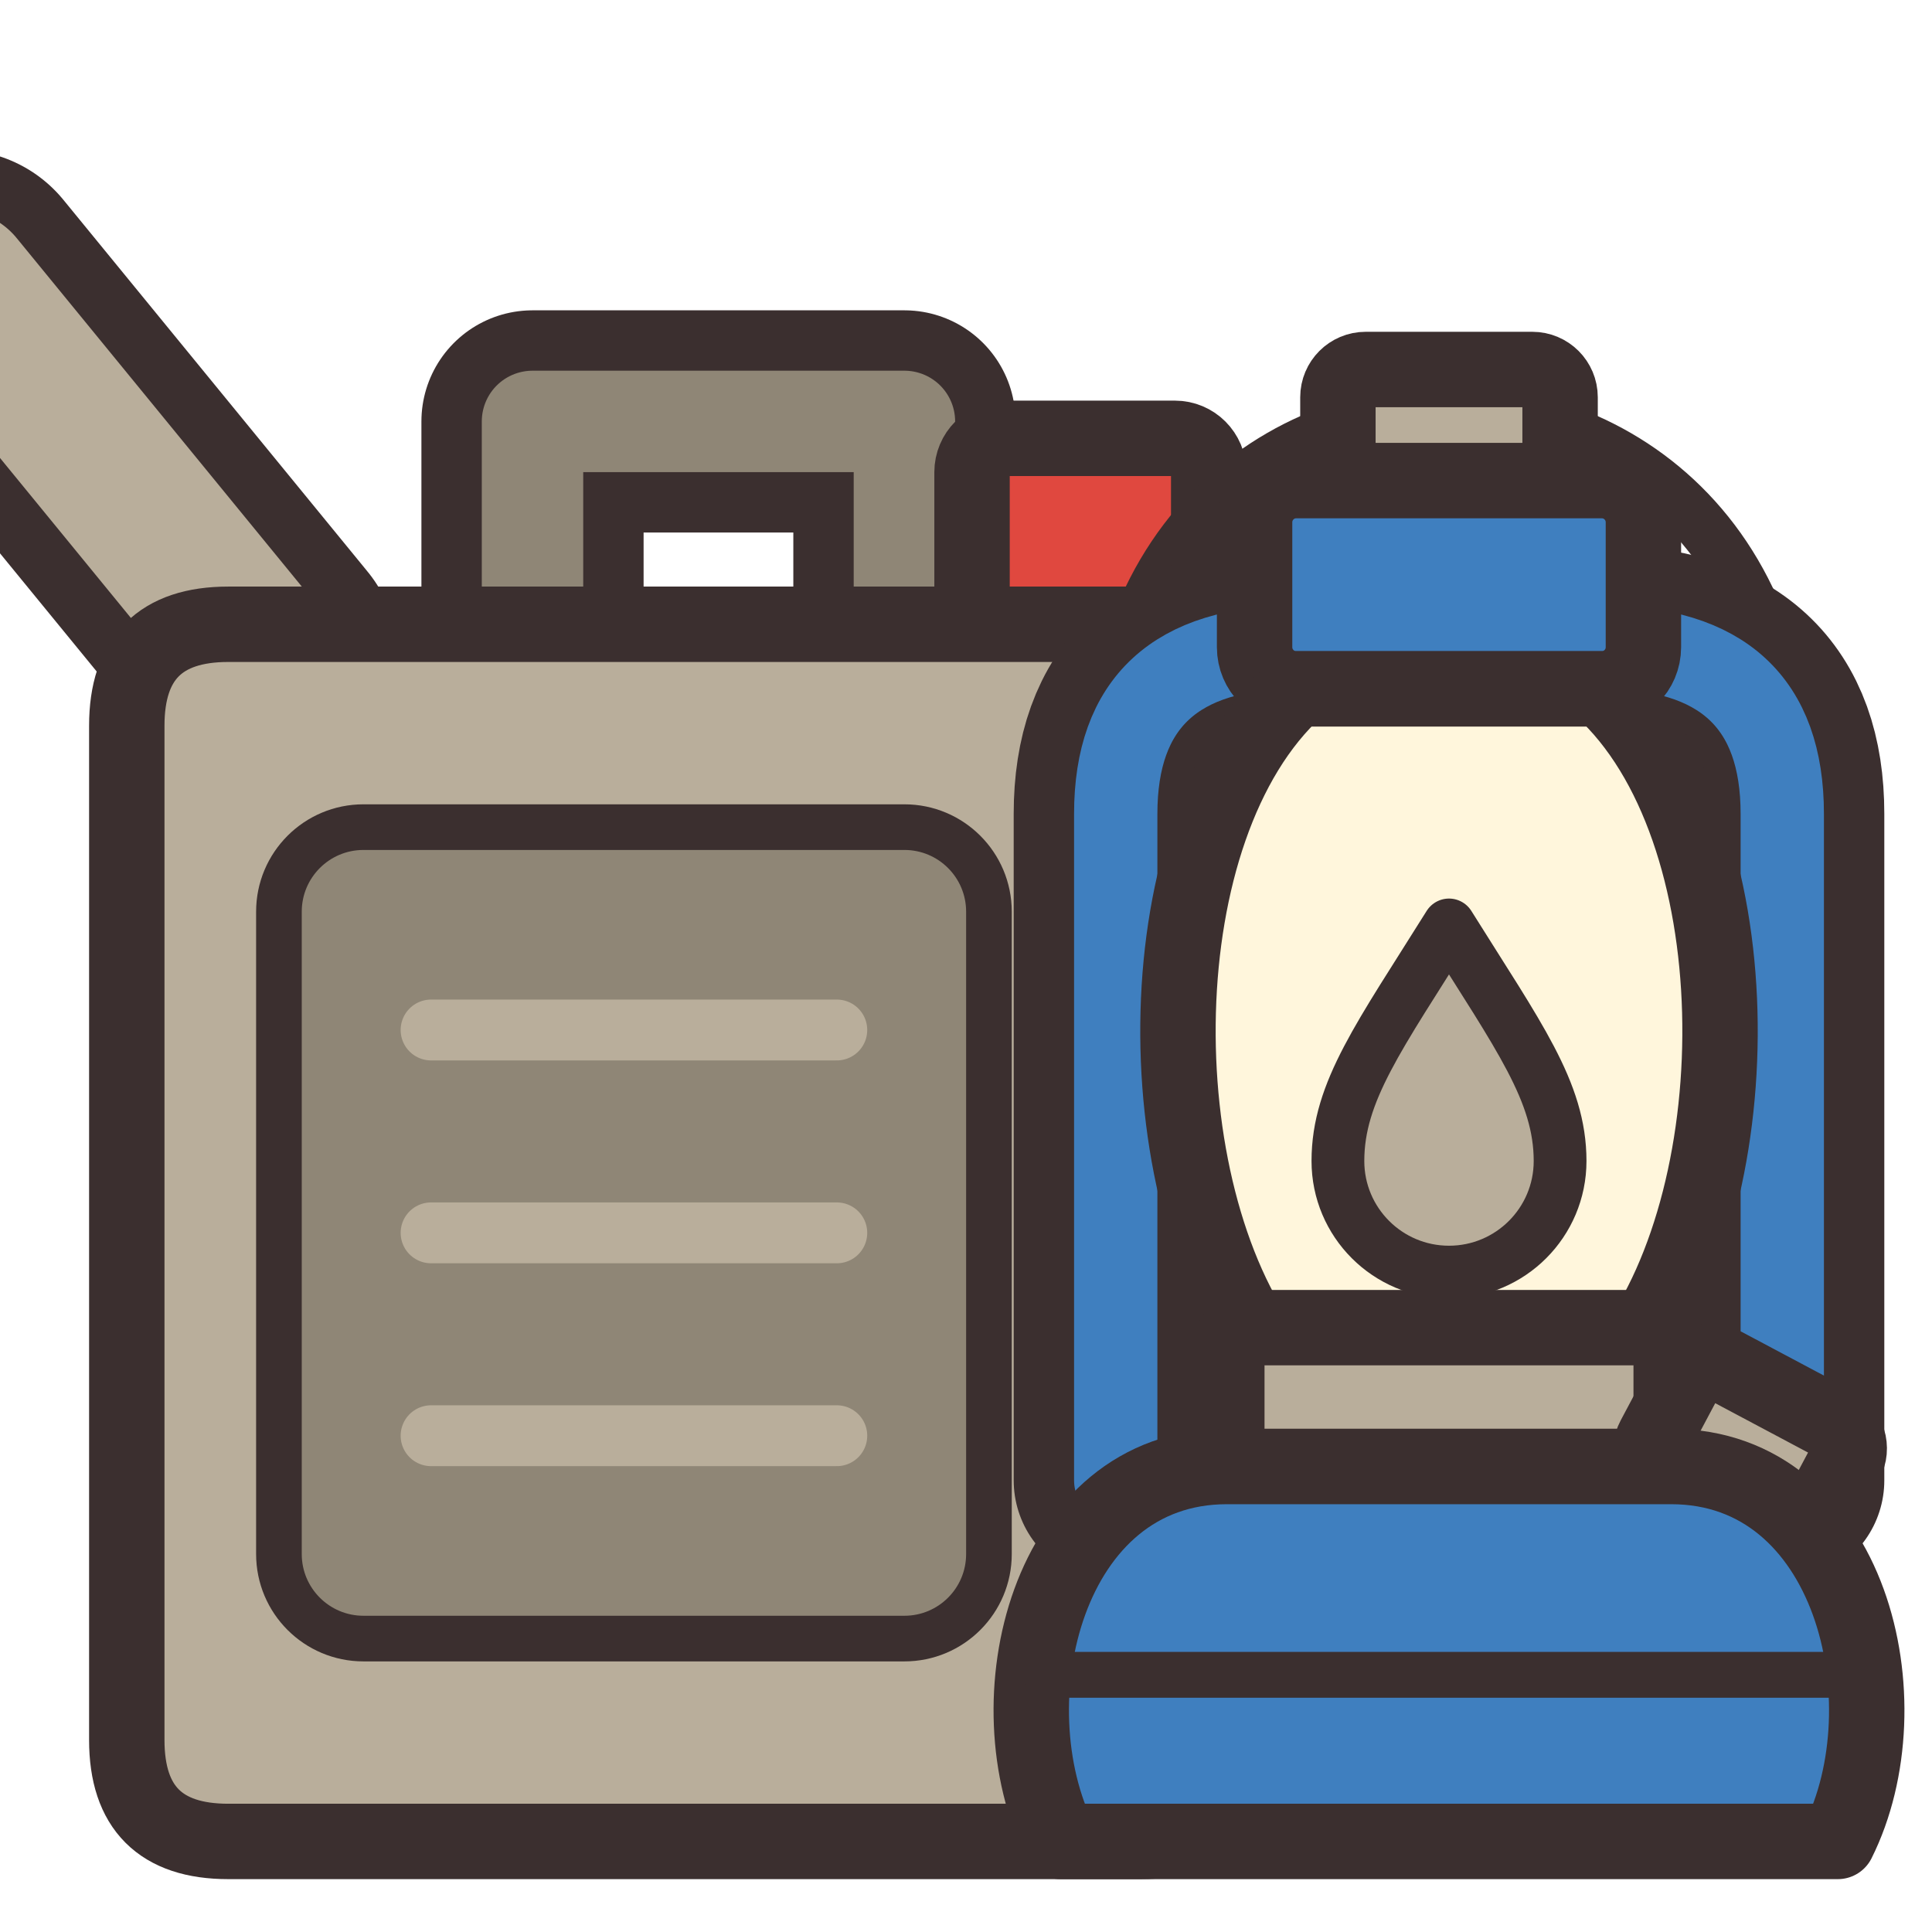
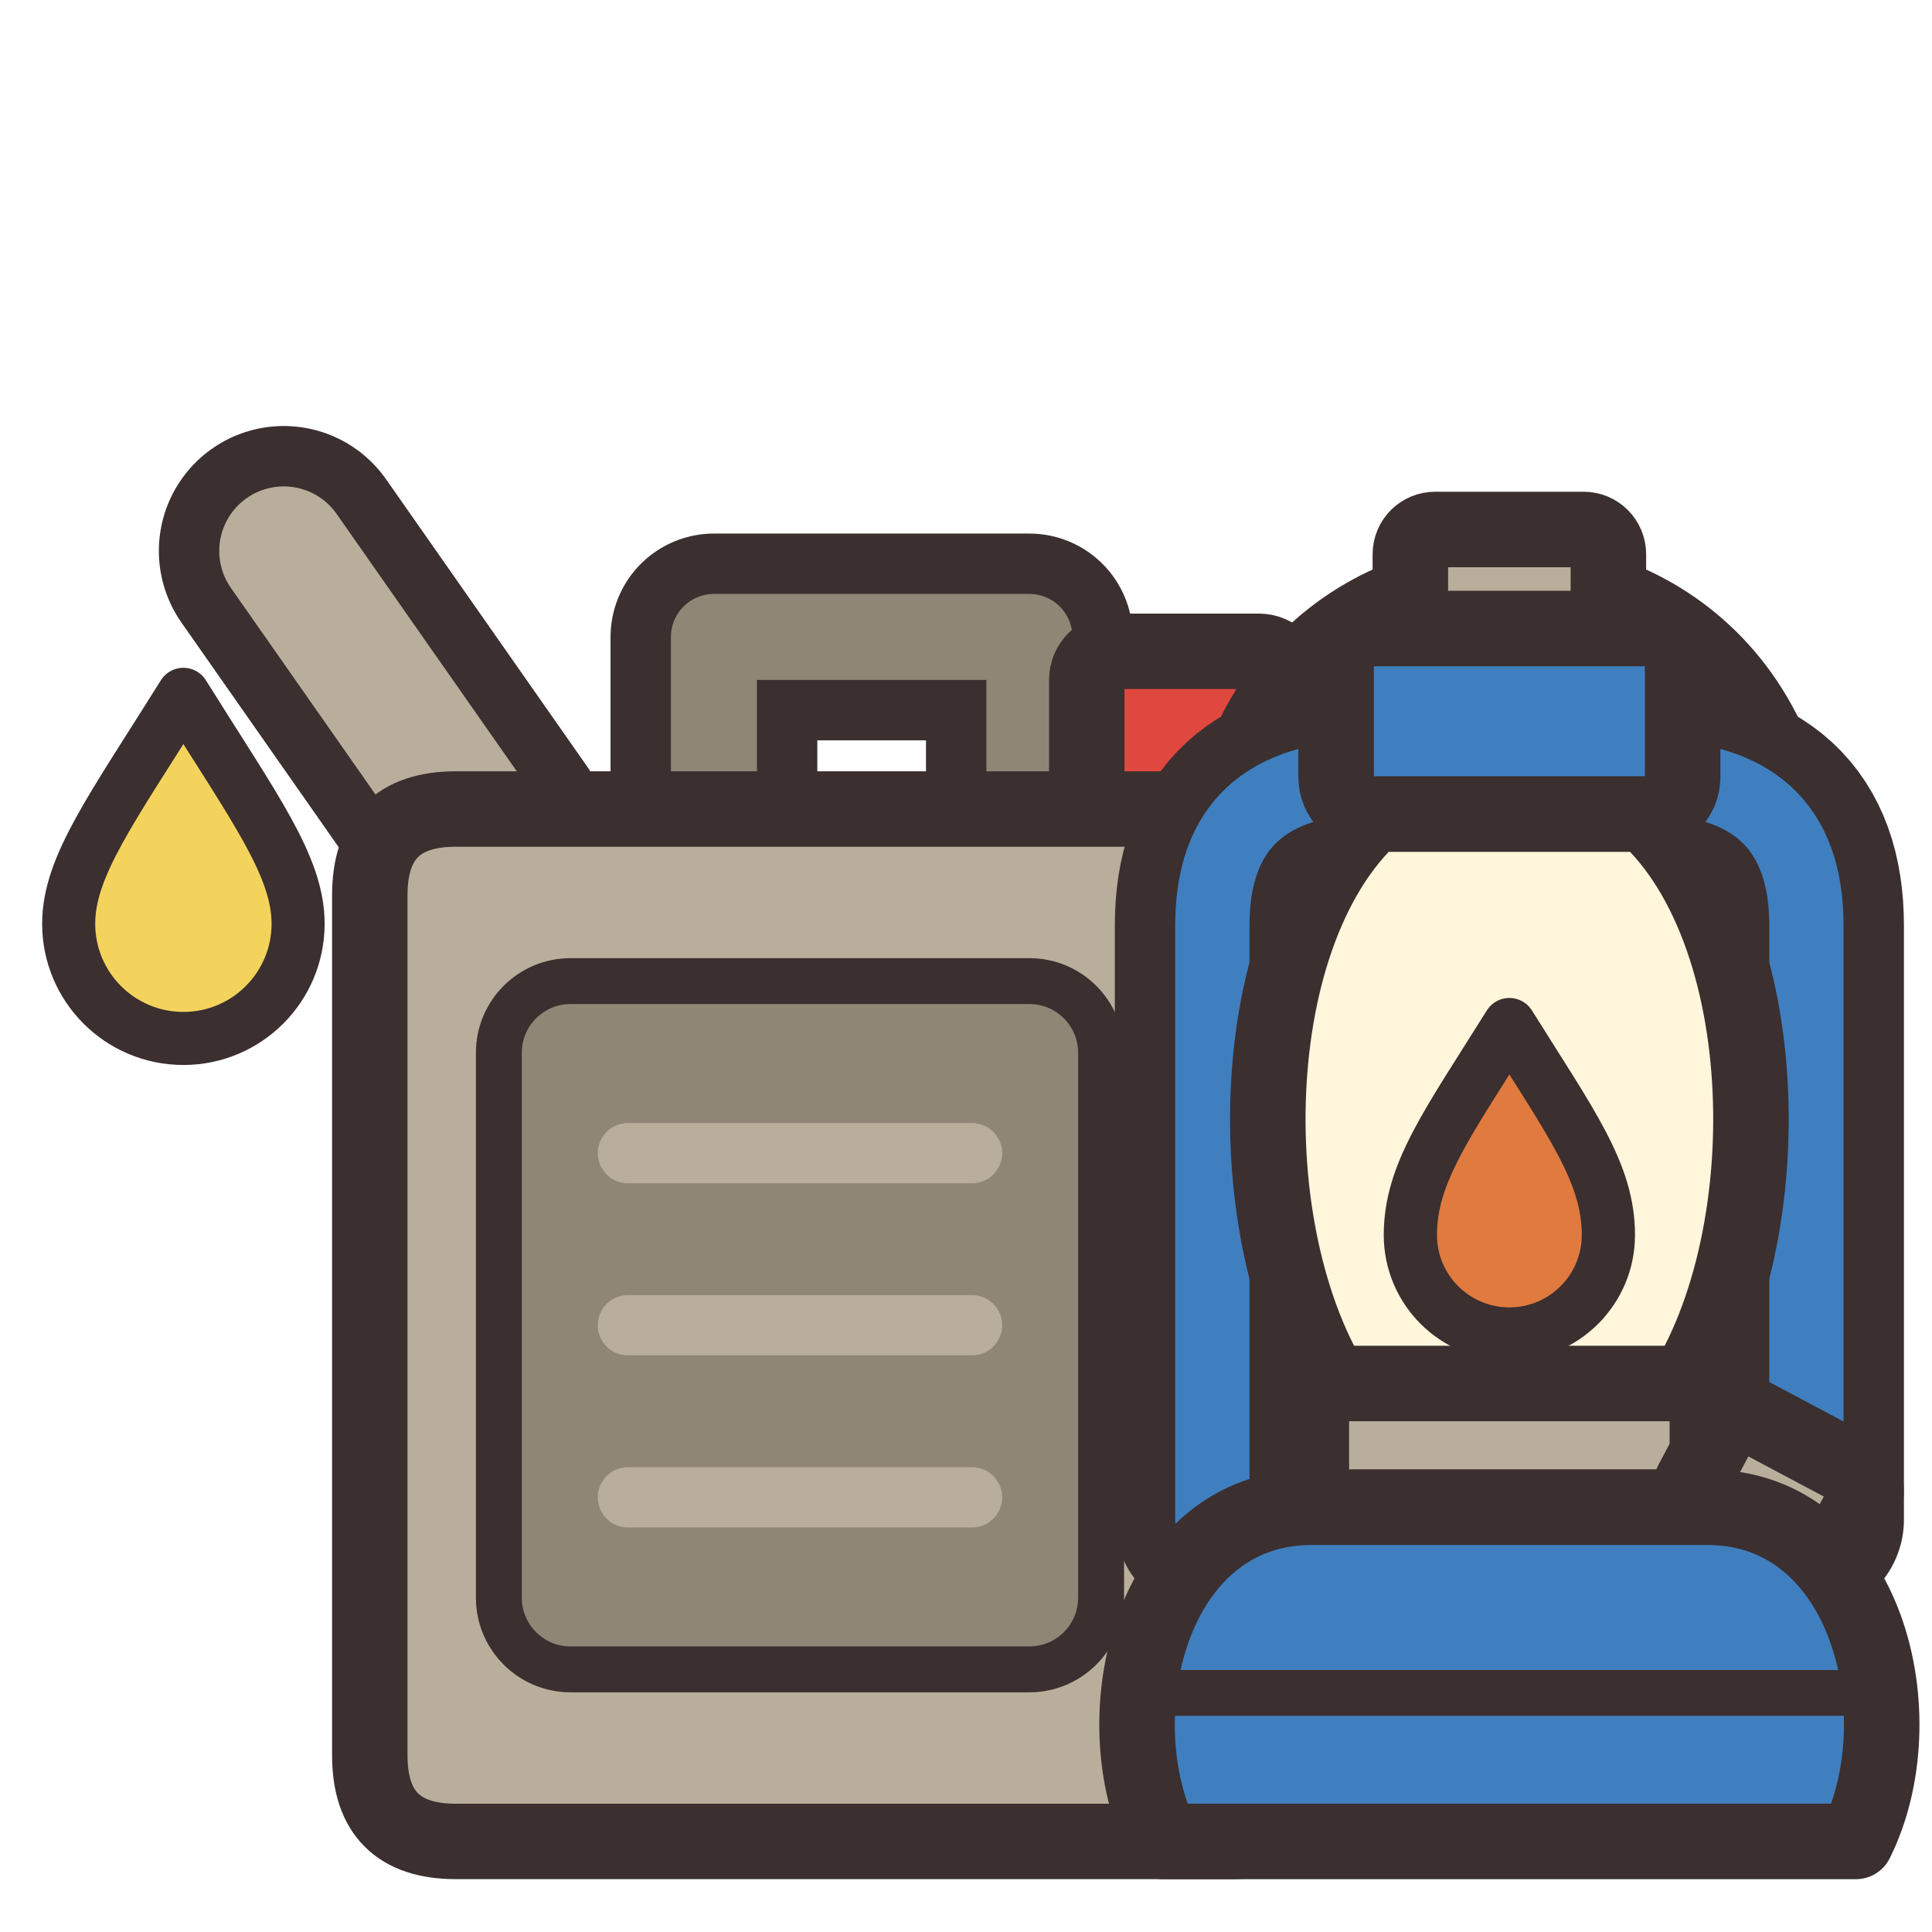
<svg xmlns="http://www.w3.org/2000/svg" viewBox="0 0 128 128">
-   <g transform="translate(42 122) scale(1.12)" stroke="#3b2f2f" stroke-width="4.46" stroke-linejoin="round" stroke-linecap="round">
-     <path d="M-22 -70L-40 -92" fill="none" stroke="#3b2f2f" stroke-width="16.143" />
-     <path d="M-22 -70L-40 -92" fill="none" stroke="#b9ae9b" stroke-width="9" />
-     <path d="M-6 -72v-12h22v12" fill="none" stroke="#3b2f2f" stroke-width="13.143" />
+   <g transform="translate(53 122) scale(0.95)" stroke="#3b2f2f" stroke-width="5.26" stroke-linejoin="round" stroke-linecap="round">
+     <path d="M-22 -70L-36 -90" fill="none" stroke="#3b2f2f" stroke-width="17.421" />
+     <path d="M-22 -70L-36 -90" fill="none" stroke="#b9ae9b" stroke-width="9" />
+     <path d="M-6 -72v-12h22v12" fill="none" stroke="#3b2f2f" stroke-width="14.421" />
    <path d="M-6 -72v-12h22v12" fill="none" stroke="#8f8676" stroke-width="6" />
    <rect x="20" y="-83" width="14" height="12" rx="2" fill="#e0483f" />
    <path d="M-30 -66c0-4 2-6 6-6h54c4 0 6 2 6 6v24l-5 8l5 8v20c0 4-2 6-6 6h-54c-4 0-6-2-6-6z" fill="#b9ae9b" />
-     <rect x="-21" y="-60" width="42" height="48" rx="5" fill="#8f8676" stroke-width="2.7" />
-     <path d="M-12 -36h24M-12 -24h24M-12 -48h24" fill="none" stroke="#b9ae9b" stroke-width="3.6" />
-     <path d="M-48 -90c5 8 8 12 8 16a8 8 0 0 1-16 0c0-4 3-8 8-16z" fill="#f3d35c" stroke-width="3.1" />
+     <rect x="-21" y="-60" width="42" height="48" rx="5" fill="#8f8676" stroke-width="3.2" />
+     <path d="M-12 -36h24M-12 -24h24M-12 -48h24" fill="none" stroke="#b9ae9b" stroke-width="4.2" />
+     <path d="M-43 -80c5 8 8 12 8 16a8 8 0 0 1-16 0c0-4 3-8 8-16z" fill="#f3d35c" stroke-width="3.7" />
  </g>
-   <g transform="translate(96 122) scale(0.92)" stroke="#3b2f2f" stroke-width="5.43" stroke-linejoin="round" stroke-linecap="round">
-     <path d="M-24 -70C-30 -114 30 -114 24 -70" fill="none" stroke-width="3.8" />
-     <path d="M-24 -26V-74Q-24 -86 -11 -86" fill="none" stroke="#3b2f2f" stroke-width="14.696" />
+   <g transform="translate(100 122) scale(0.82)" stroke="#3b2f2f" stroke-width="6.10" stroke-linejoin="round" stroke-linecap="round">
+     <path d="M-24 -70C-30 -114 30 -114 24 -70" fill="none" stroke-width="4.3" />
+     <path d="M-24 -26V-74Q-24 -86 -11 -86" fill="none" stroke="#3b2f2f" stroke-width="15.756" />
    <path d="M-24 -26V-74Q-24 -86 -11 -86" fill="none" stroke="#3f7fbf" stroke-width="6" />
-     <path d="M24 -26V-74Q24 -86 11 -86" fill="none" stroke="#3b2f2f" stroke-width="14.696" />
+     <path d="M24 -26V-74Q24 -86 11 -86" fill="none" stroke="#3b2f2f" stroke-width="15.756" />
    <path d="M24 -26V-74Q24 -86 11 -86" fill="none" stroke="#3f7fbf" stroke-width="6" />
    <rect x="-8" y="-106" width="16" height="10" rx="2" fill="#b9ae9b" />
    <rect x="-14" y="-98" width="28" height="15" rx="3" fill="#3f7fbf" />
    <path d="M-11 -83C-22 -73 -22 -47 -13 -35H13C22 -47 22 -73 11 -83z" fill="#fff6dc" />
-     <path d="M0 -66c5 8 8 12 8 17a8 8 0 0 1-16 0c0-5 3-9 8-17z" fill="#b9ae9b" stroke-width="3.8" />
+     <path d="M0 -66c5 8 8 12 8 17a8 8 0 0 1-16 0c0-5 3-9 8-17z" fill="#e07a3f" stroke-width="4.3" />
    <rect x="-16" y="-37" width="32" height="10" rx="2" fill="#b9ae9b" />
    <rect x="15" y="-33" width="13" height="9" rx="2" fill="#b9ae9b" transform="rotate(28 21 -28)" />
    <path d="M-28 0C-33 -10 -29 -27 -16 -27H16C29 -27 33 -10 28 0z" fill="#3f7fbf" />
-     <path d="M-29 -12H29" fill="none" stroke-width="3.3" />
+     <path d="M-29 -12H29" fill="none" stroke-width="3.7" />
  </g>
</svg>
